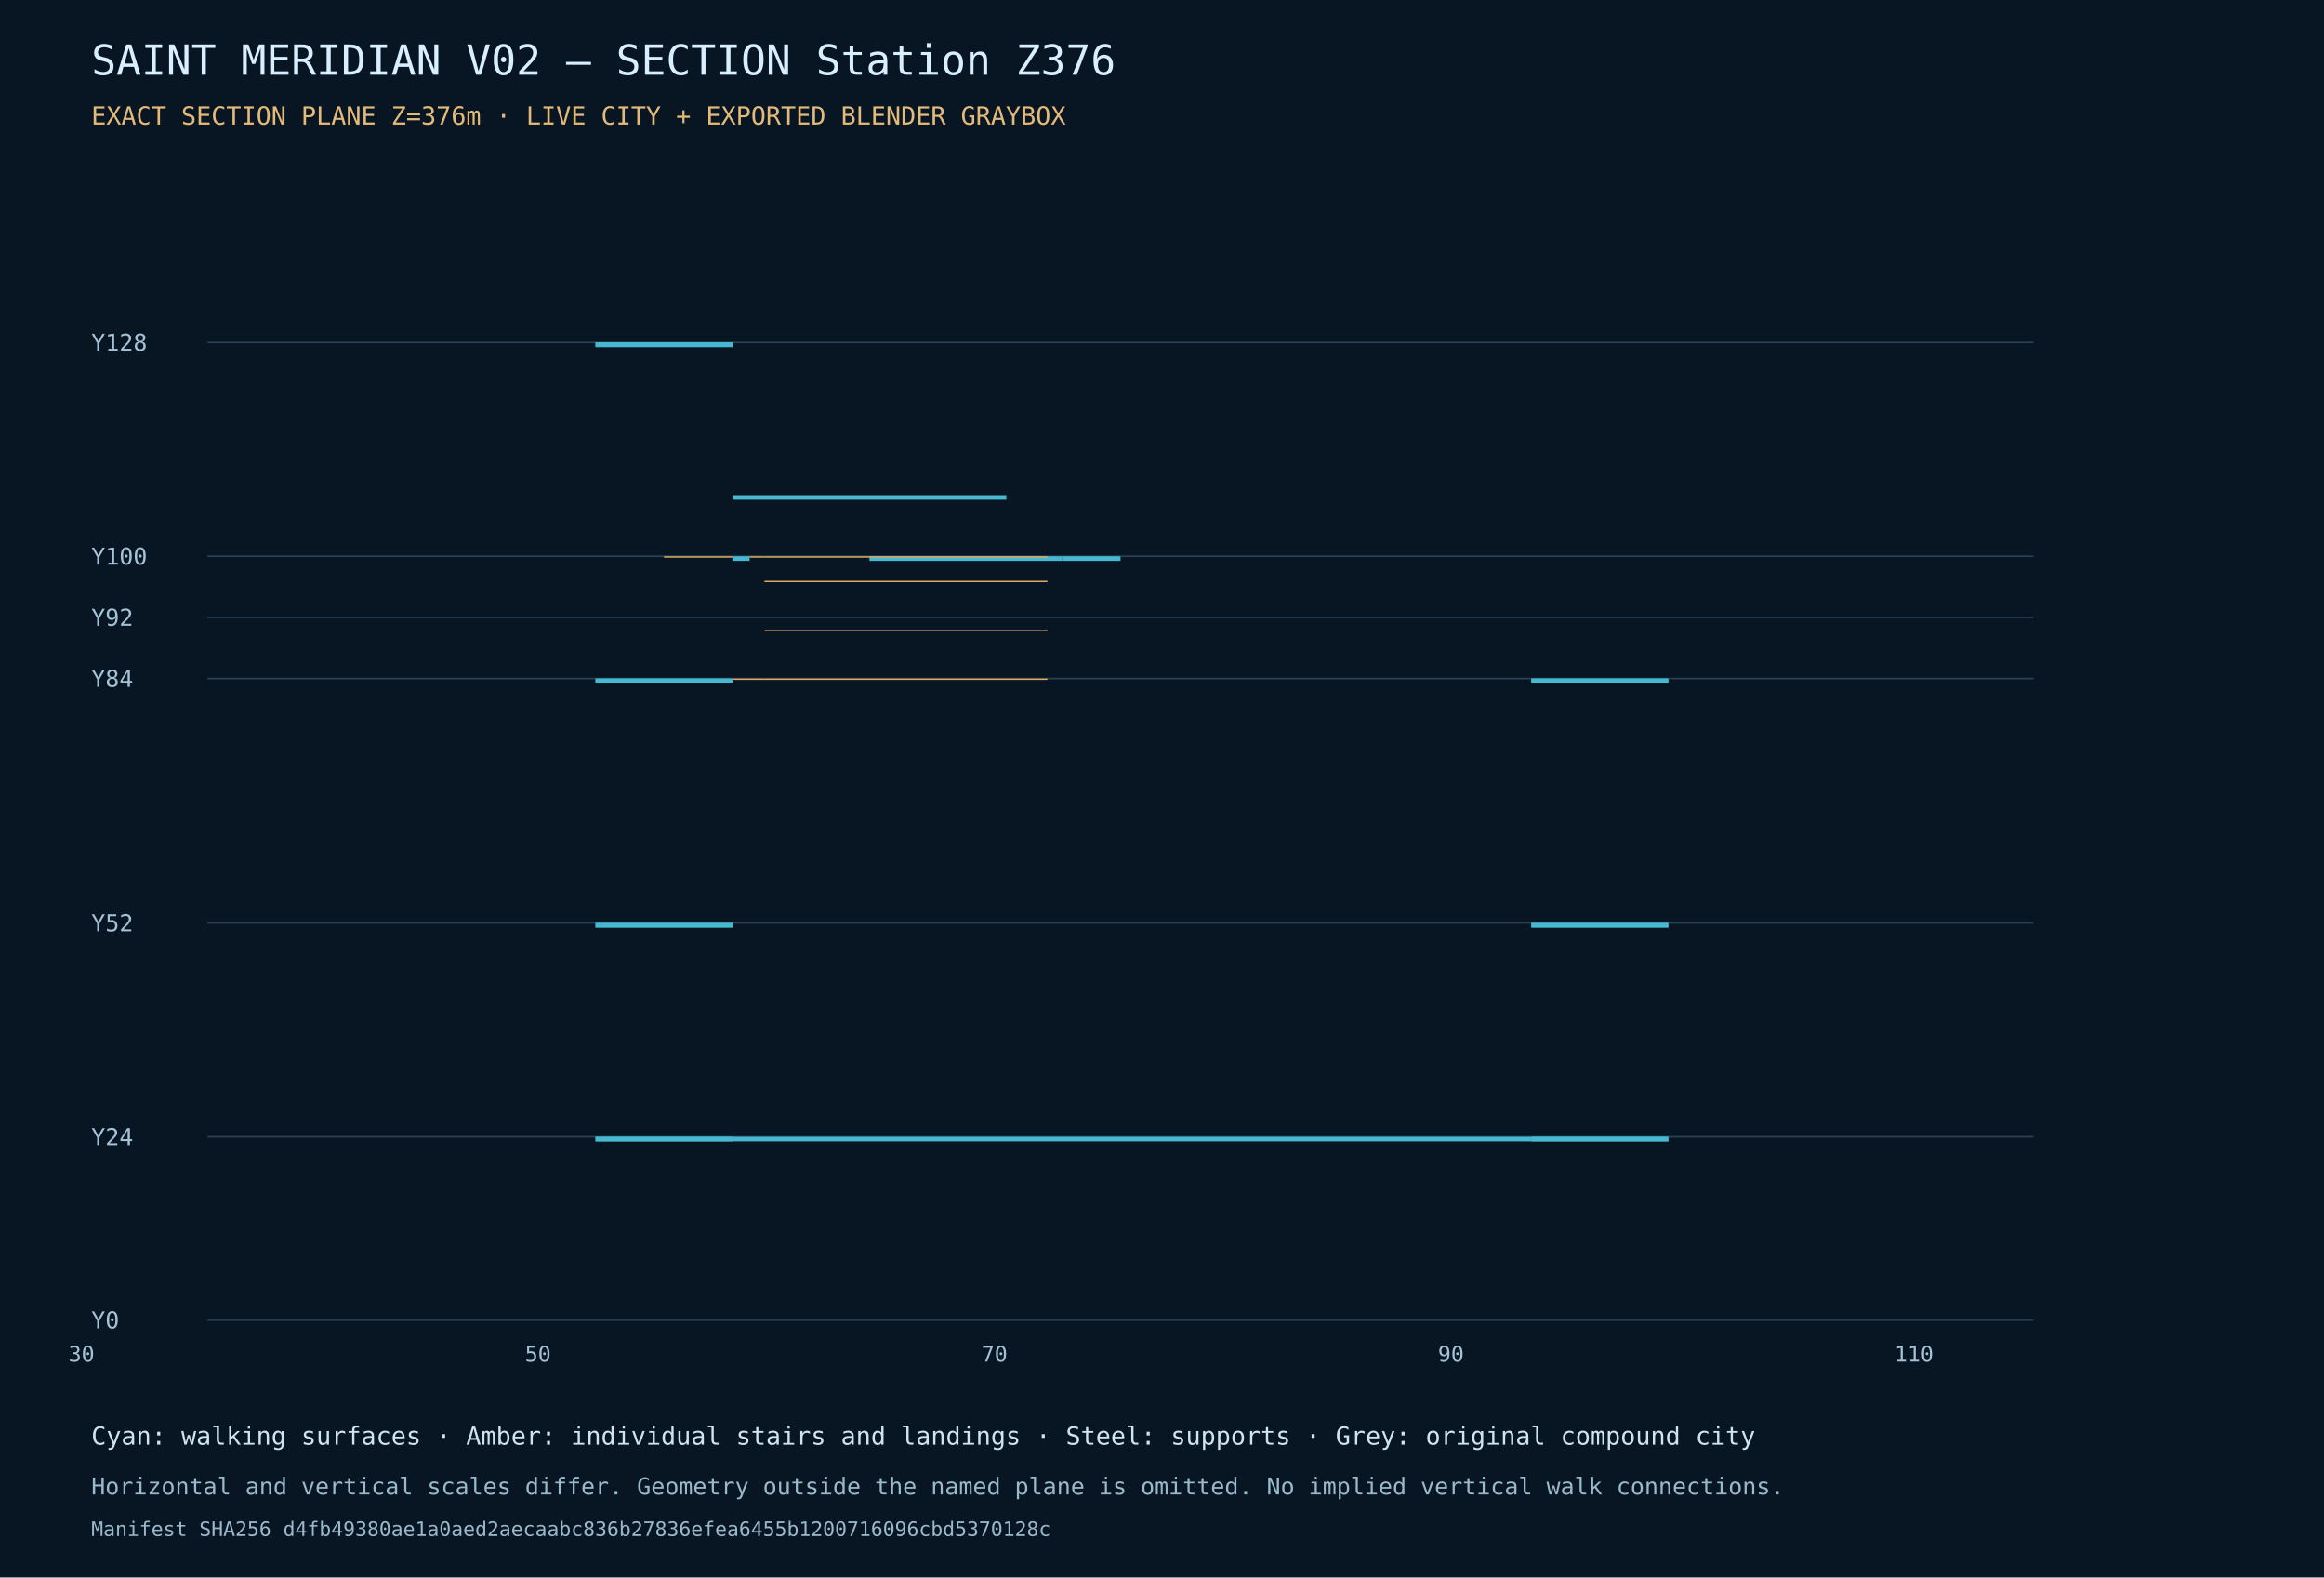
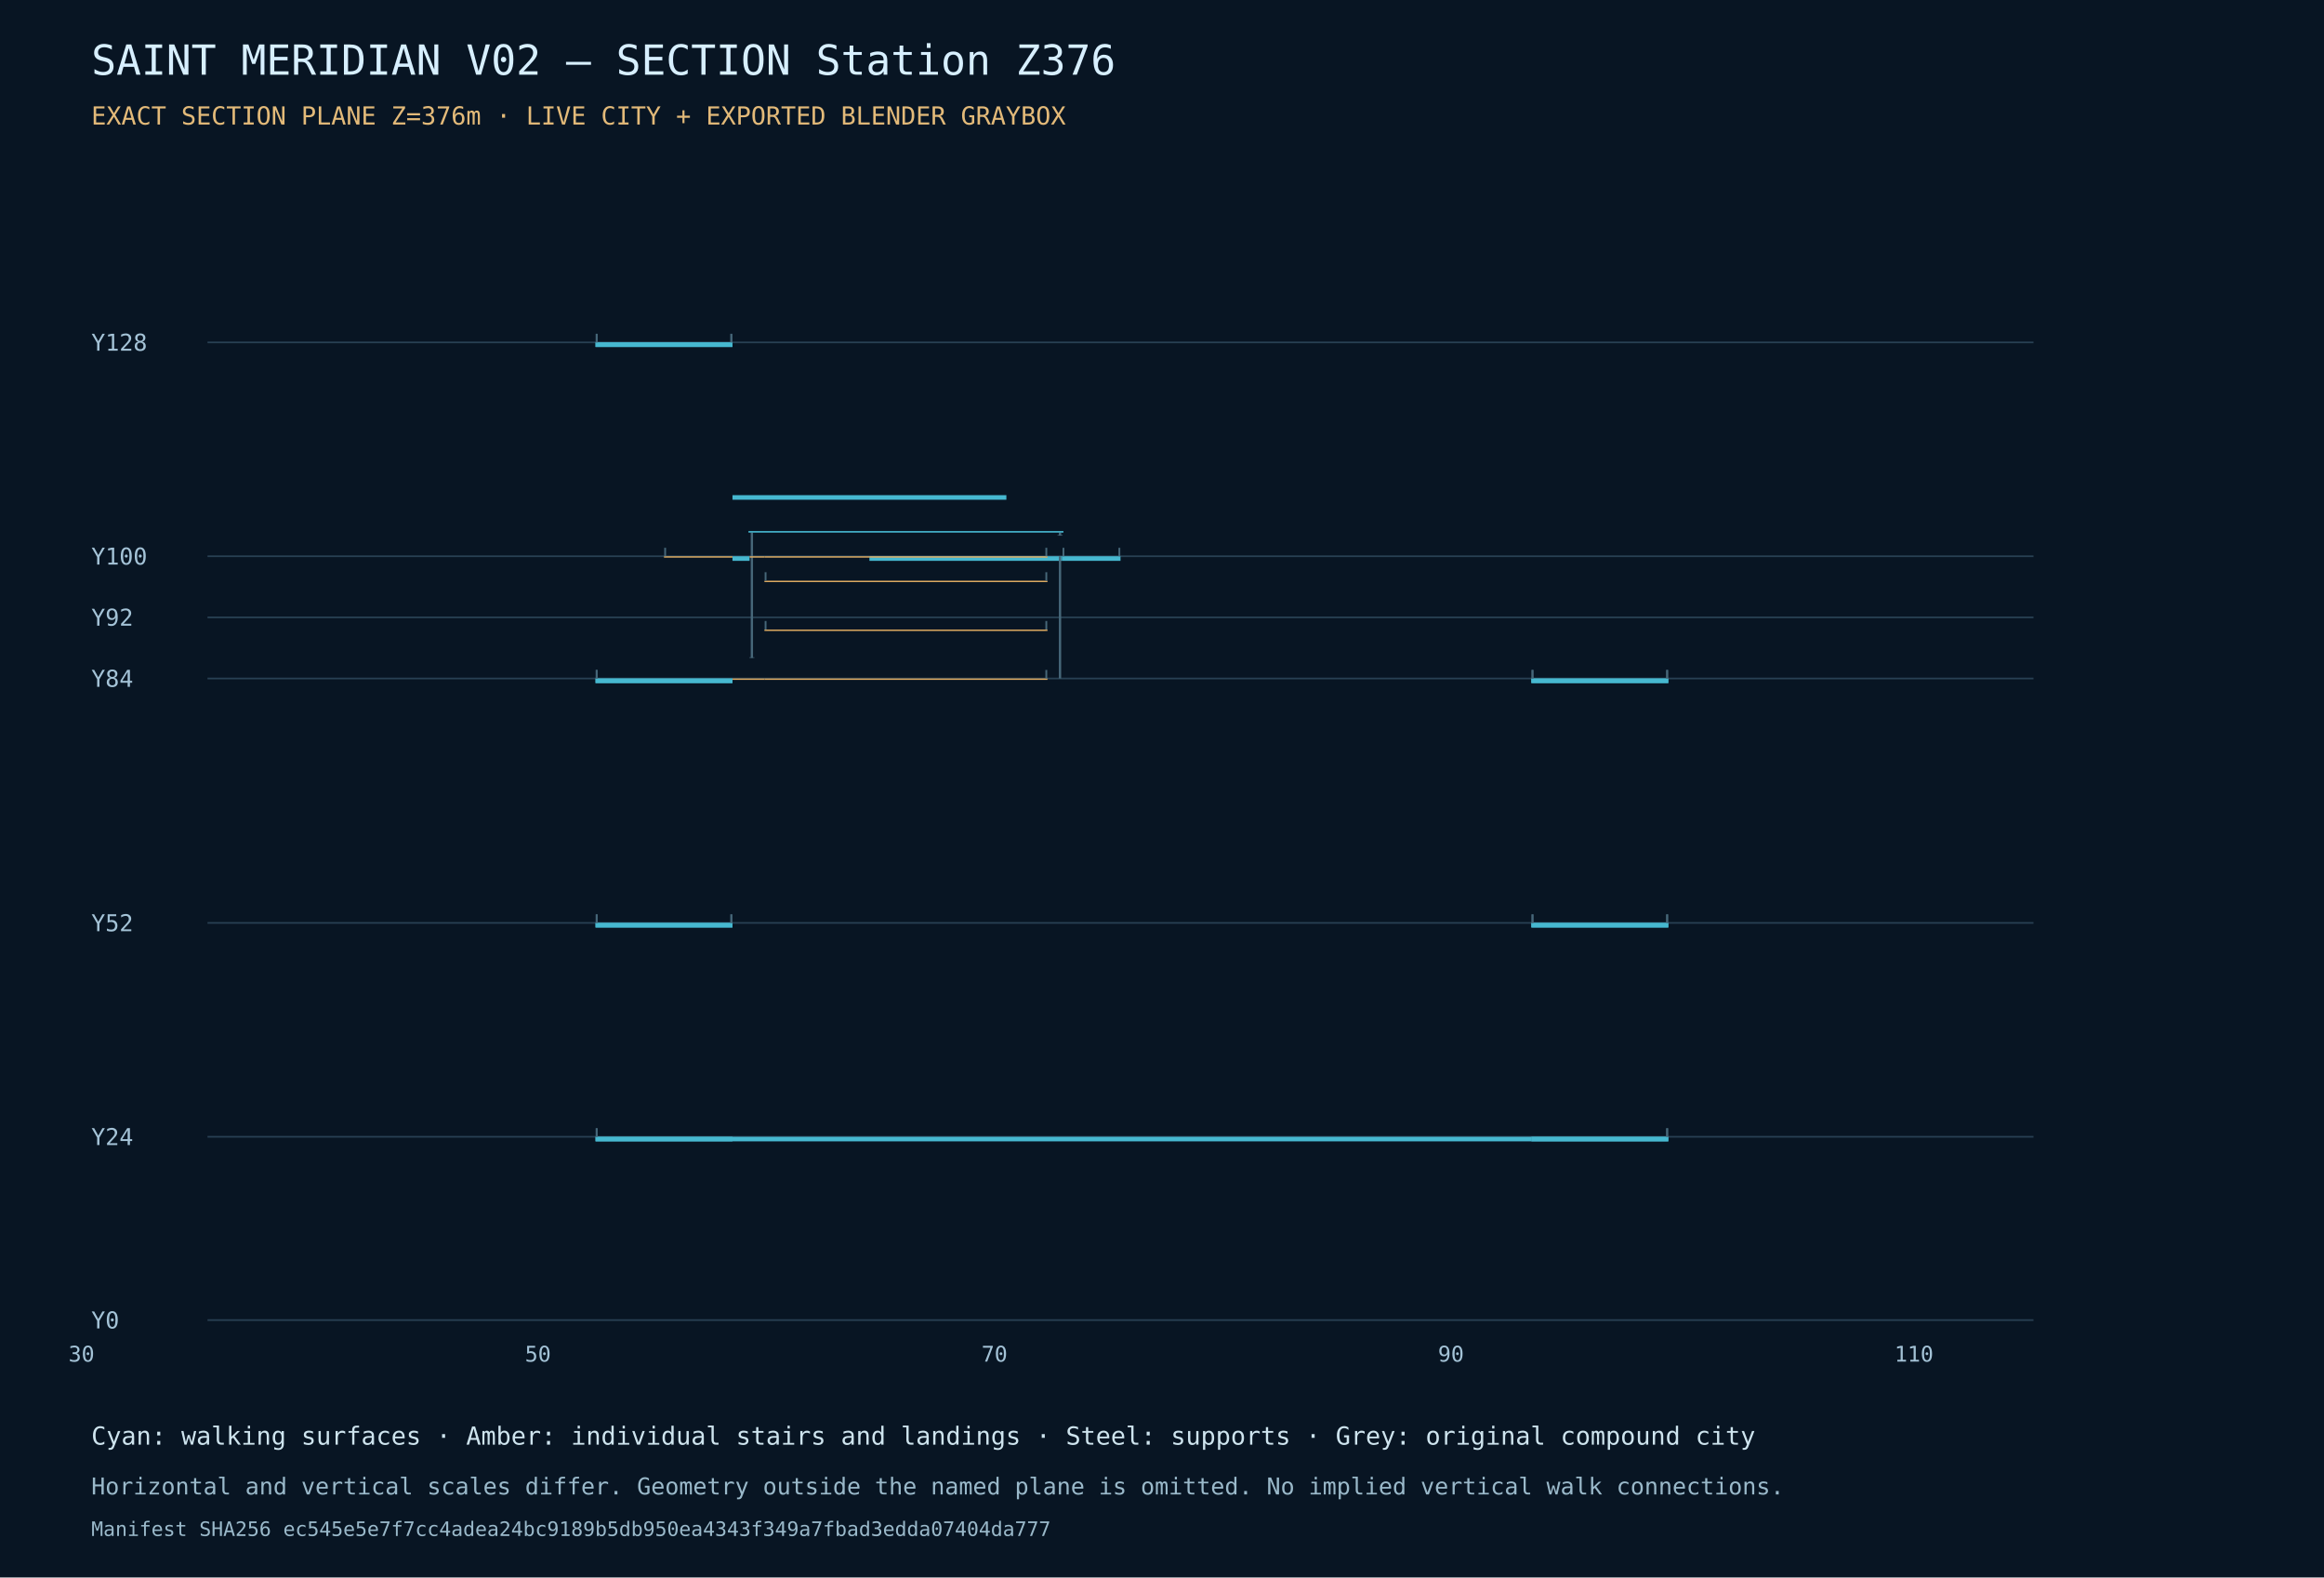
<svg xmlns="http://www.w3.org/2000/svg" width="1400" height="950" viewBox="0 0 1400 950">
  <defs>
    <clipPath id="section">
      <rect x="125" y="105" width="1100" height="690" />
    </clipPath>
  </defs>
  <rect width="1400" height="950" fill="#081523" />
  <text x="55" y="45" fill="#d7efff" font-family="monospace" font-size="25">SAINT MERIDIAN V02 — SECTION Station Z376</text>
  <text x="55" y="75" fill="#e3ba79" font-family="monospace" font-size="15">EXACT SECTION PLANE Z=376m · LIVE CITY + EXPORTED BLENDER GRAYBOX</text>
  <path d="M125 795.0H1225" stroke="#284053" stroke-width="1" />
  <text x="55" y="800.0" fill="#a4c3d7" font-family="monospace" font-size="14">Y0</text>
  <path d="M125 684.6H1225" stroke="#284053" stroke-width="1" />
  <text x="55" y="689.6" fill="#a4c3d7" font-family="monospace" font-size="14">Y24</text>
  <path d="M125 555.8H1225" stroke="#284053" stroke-width="1" />
  <text x="55" y="560.8" fill="#a4c3d7" font-family="monospace" font-size="14">Y52</text>
  <path d="M125 408.6H1225" stroke="#284053" stroke-width="1" />
  <text x="55" y="413.6" fill="#a4c3d7" font-family="monospace" font-size="14">Y84</text>
  <path d="M125 371.8H1225" stroke="#284053" stroke-width="1" />
  <text x="55" y="376.8" fill="#a4c3d7" font-family="monospace" font-size="14">Y92</text>
  <path d="M125 335H1225" stroke="#284053" stroke-width="1" />
  <text x="55" y="340" fill="#a4c3d7" font-family="monospace" font-size="14">Y100</text>
  <path d="M125 206.2H1225" stroke="#284053" stroke-width="1" />
  <text x="55" y="211.2" fill="#a4c3d7" font-family="monospace" font-size="14">Y128</text>
  <g clip-path="url(#section)">
    <rect x="13359.715" y="588.443" width="233.380" height="8.431" fill="#344757" opacity="0.5" />
    <rect x="13359.715" y="391.723" width="233.380" height="8.431" fill="#344757" opacity="0.5" />
    <rect x="13359.715" y="195.002" width="233.380" height="8.431" fill="#344757" opacity="0.5" />
    <rect x="13359.715" y="-1.718" width="233.380" height="8.431" fill="#344757" opacity="0.5" />
    <rect x="13359.715" y="-198.439" width="233.380" height="8.431" fill="#344757" opacity="0.5" />
    <rect x="13184.680" y="648.865" width="20.421" height="140.515" fill="#344757" opacity="0.5" />
    <rect x="14156.125" y="648.865" width="20.421" height="140.515" fill="#344757" opacity="0.5" />
    <rect x="13155.508" y="-700.076" width="233.380" height="281.029" fill="#344757" opacity="0.5" />
    <rect x="13972.338" y="-700.076" width="233.380" height="281.029" fill="#344757" opacity="0.5" />
    <rect x="13184.680" y="-531.459" width="175.035" height="1236.529" fill="#344757" opacity="0.5" />
    <rect x="14001.511" y="-531.459" width="175.035" height="1236.529" fill="#344757" opacity="0.5" />
    <rect x="358.750" y="684.600" width="82.500" height="2.760" fill="#46b8d0" opacity="1" />
    <rect x="358.750" y="684.600" width="82.500" height="2.760" fill="#46b8d0" opacity="1" />
    <rect x="922.500" y="684.600" width="82.500" height="2.760" fill="#46b8d0" opacity="1" />
    <rect x="922.500" y="684.600" width="82.500" height="2.760" fill="#46b8d0" opacity="1" />
    <rect x="358.750" y="555.800" width="82.500" height="2.760" fill="#46b8d0" opacity="1" />
    <rect x="358.750" y="555.800" width="82.500" height="2.760" fill="#46b8d0" opacity="1" />
    <rect x="922.500" y="555.800" width="82.500" height="2.760" fill="#46b8d0" opacity="1" />
    <rect x="922.500" y="555.800" width="82.500" height="2.760" fill="#46b8d0" opacity="1" />
    <rect x="358.750" y="408.600" width="82.500" height="2.760" fill="#46b8d0" opacity="1" />
    <rect x="358.750" y="408.600" width="82.500" height="2.760" fill="#46b8d0" opacity="1" />
    <rect x="922.500" y="408.600" width="82.500" height="2.760" fill="#46b8d0" opacity="1" />
    <rect x="922.500" y="408.600" width="82.500" height="2.760" fill="#46b8d0" opacity="1" />
    <rect x="441.250" y="684.600" width="481.250" height="2.760" fill="#46b8d0" opacity="1" />
    <rect x="441.250" y="335.000" width="10.312" height="2.760" fill="#46b8d0" opacity="1" />
    <rect x="639.937" y="335.000" width="35.063" height="2.760" fill="#46b8d0" opacity="1" />
    <rect x="523.750" y="335.000" width="116.187" height="2.760" fill="#46b8d0" opacity="1" />
+     <rect x="452.250" y="320.740" width="1.375" height="75.440" fill="#466779" opacity="1" />
+     <rect x="451.425" y="395.812" width="3.025" height="0.368" fill="#466779" opacity="1" />
+     <rect x="637.875" y="335.000" width="1.375" height="73.600" fill="#466779" opacity="1" />
+     <rect x="637.875" y="320.740" width="1.375" height="1.840" fill="#466779" opacity="1" />
+     <rect x="637.050" y="322.212" width="3.025" height="0.368" fill="#466779" opacity="1" />
+     <rect x="450.875" y="319.820" width="189.750" height="0.920" fill="#46b8d0" opacity="1" />
    <rect x="358.750" y="206.200" width="82.500" height="2.760" fill="#46b8d0" opacity="1" />
    <rect x="358.750" y="206.200" width="82.500" height="2.760" fill="#46b8d0" opacity="1" />
    <rect x="441.250" y="298.200" width="165.000" height="2.760" fill="#46b8d0" opacity="1" />
    <rect x="460.500" y="408.600" width="170.500" height="0.828" fill="#dfac62" opacity="1" />
    <rect x="460.500" y="379.160" width="170.500" height="0.828" fill="#dfac62" opacity="1" />
    <rect x="460.500" y="349.720" width="170.500" height="0.828" fill="#dfac62" opacity="1" />
    <rect x="460.500" y="335.000" width="63.250" height="0.828" fill="#dfac62" opacity="1" />
    <rect x="523.750" y="335.000" width="107.250" height="0.828" fill="#dfac62" opacity="1" />
    <rect x="441.250" y="408.600" width="19.250" height="0.828" fill="#dfac62" opacity="1" />
    <rect x="400.000" y="335.000" width="41.250" height="0.828" fill="#dfac62" opacity="1" />
    <rect x="451.562" y="335.000" width="8.937" height="0.828" fill="#dfac62" opacity="1" />
+     <rect x="358.887" y="679.540" width="1.100" height="5.060" fill="#466779" opacity="1" />
+     <rect x="358.887" y="679.413" width="1.100" height="0.115" fill="#466779" opacity="1" />
+     <rect x="358.887" y="679.540" width="1.100" height="5.060" fill="#466779" opacity="1" />
+     <rect x="358.887" y="679.413" width="1.100" height="0.115" fill="#466779" opacity="1" />
+     <rect x="1003.762" y="679.540" width="1.100" height="5.060" fill="#466779" opacity="1" />
+     <rect x="1003.762" y="679.413" width="1.100" height="0.115" fill="#466779" opacity="1" />
+     <rect x="1003.762" y="679.540" width="1.100" height="5.060" fill="#466779" opacity="1" />
+     <rect x="1003.762" y="679.413" width="1.100" height="0.115" fill="#466779" opacity="1" />
+     <rect x="358.887" y="550.740" width="1.100" height="5.060" fill="#466779" opacity="1" />
+     <rect x="358.887" y="550.613" width="1.100" height="0.115" fill="#466779" opacity="1" />
+     <rect x="440.013" y="550.740" width="1.100" height="5.060" fill="#466779" opacity="1" />
+     <rect x="440.013" y="550.613" width="1.100" height="0.115" fill="#466779" opacity="1" />
+     <rect x="358.887" y="550.740" width="1.100" height="5.060" fill="#466779" opacity="1" />
+     <rect x="358.887" y="550.613" width="1.100" height="0.115" fill="#466779" opacity="1" />
+     <rect x="440.013" y="550.740" width="1.100" height="5.060" fill="#466779" opacity="1" />
+     <rect x="440.013" y="550.613" width="1.100" height="0.115" fill="#466779" opacity="1" />
+     <rect x="922.637" y="550.740" width="1.100" height="5.060" fill="#466779" opacity="1" />
+     <rect x="922.637" y="550.613" width="1.100" height="0.115" fill="#466779" opacity="1" />
+     <rect x="1003.762" y="550.740" width="1.100" height="5.060" fill="#466779" opacity="1" />
+     <rect x="1003.762" y="550.613" width="1.100" height="0.115" fill="#466779" opacity="1" />
+     <rect x="922.637" y="550.740" width="1.100" height="5.060" fill="#466779" opacity="1" />
+     <rect x="922.637" y="550.613" width="1.100" height="0.115" fill="#466779" opacity="1" />
+     <rect x="1003.762" y="550.740" width="1.100" height="5.060" fill="#466779" opacity="1" />
+     <rect x="1003.762" y="550.613" width="1.100" height="0.115" fill="#466779" opacity="1" />
+     <rect x="358.887" y="403.540" width="1.100" height="5.060" fill="#466779" opacity="1" />
+     <rect x="358.887" y="403.414" width="1.100" height="0.115" fill="#466779" opacity="1" />
+     <rect x="358.887" y="403.540" width="1.100" height="5.060" fill="#466779" opacity="1" />
+     <rect x="358.887" y="403.414" width="1.100" height="0.115" fill="#466779" opacity="1" />
+     <rect x="922.637" y="403.540" width="1.100" height="5.060" fill="#466779" opacity="1" />
+     <rect x="922.637" y="403.414" width="1.100" height="0.115" fill="#466779" opacity="1" />
+     <rect x="1003.762" y="403.540" width="1.100" height="5.060" fill="#466779" opacity="1" />
+     <rect x="1003.762" y="403.414" width="1.100" height="0.115" fill="#466779" opacity="1" />
+     <rect x="922.637" y="403.540" width="1.100" height="5.060" fill="#466779" opacity="1" />
+     <rect x="922.637" y="403.414" width="1.100" height="0.115" fill="#466779" opacity="1" />
+     <rect x="1003.762" y="403.540" width="1.100" height="5.060" fill="#466779" opacity="1" />
+     <rect x="1003.762" y="403.414" width="1.100" height="0.115" fill="#466779" opacity="1" />
+     <rect x="640.075" y="329.940" width="1.100" height="5.060" fill="#466779" opacity="1" />
+     <rect x="640.075" y="329.814" width="1.100" height="0.115" fill="#466779" opacity="1" />
+     <rect x="673.762" y="329.940" width="1.100" height="5.060" fill="#466779" opacity="1" />
+     <rect x="673.762" y="329.814" width="1.100" height="0.115" fill="#466779" opacity="1" />
+     <rect x="358.887" y="201.140" width="1.100" height="5.060" fill="#466779" opacity="1" />
+     <rect x="358.887" y="201.014" width="1.100" height="0.115" fill="#466779" opacity="1" />
+     <rect x="440.013" y="201.140" width="1.100" height="5.060" fill="#466779" opacity="1" />
+     <rect x="440.013" y="201.014" width="1.100" height="0.115" fill="#466779" opacity="1" />
+     <rect x="358.887" y="201.140" width="1.100" height="5.060" fill="#466779" opacity="1" />
+     <rect x="358.887" y="201.014" width="1.100" height="0.115" fill="#466779" opacity="1" />
+     <rect x="440.013" y="201.140" width="1.100" height="5.060" fill="#466779" opacity="1" />
+     <rect x="440.013" y="201.014" width="1.100" height="0.115" fill="#466779" opacity="1" />
+     <rect x="629.762" y="403.540" width="1.100" height="5.060" fill="#466779" opacity="1" />
+     <rect x="629.762" y="403.414" width="1.100" height="0.115" fill="#466779" opacity="1" />
+     <rect x="460.637" y="374.100" width="1.100" height="5.060" fill="#466779" opacity="1" />
+     <rect x="460.637" y="373.974" width="1.100" height="0.115" fill="#466779" opacity="1" />
+     <rect x="629.762" y="374.100" width="1.100" height="5.060" fill="#466779" opacity="1" />
+     <rect x="629.762" y="373.974" width="1.100" height="0.115" fill="#466779" opacity="1" />
+     <rect x="460.637" y="344.660" width="1.100" height="5.060" fill="#466779" opacity="1" />
+     <rect x="460.637" y="344.534" width="1.100" height="0.115" fill="#466779" opacity="1" />
+     <rect x="629.762" y="344.660" width="1.100" height="5.060" fill="#466779" opacity="1" />
+     <rect x="629.762" y="344.534" width="1.100" height="0.115" fill="#466779" opacity="1" />
+     <rect x="629.763" y="329.940" width="1.100" height="5.060" fill="#466779" opacity="1" />
+     <rect x="629.763" y="329.814" width="1.100" height="0.115" fill="#466779" opacity="1" />
+     <rect x="400.137" y="329.940" width="1.100" height="5.060" fill="#466779" opacity="1" />
+     <rect x="400.137" y="329.814" width="1.100" height="0.115" fill="#466779" opacity="1" />
  </g>
  <text x="41.25" y="820.0" fill="#a4c3d7" font-family="monospace" font-size="13">30</text>
  <text x="316.25" y="820.0" fill="#a4c3d7" font-family="monospace" font-size="13">50</text>
  <text x="591.25" y="820.0" fill="#a4c3d7" font-family="monospace" font-size="13">70</text>
  <text x="866.25" y="820.0" fill="#a4c3d7" font-family="monospace" font-size="13">90</text>
  <text x="1141.25" y="820.0" fill="#a4c3d7" font-family="monospace" font-size="13">110</text>
  <text x="55" y="870" fill="#cee4ee" font-family="monospace" font-size="15">Cyan: walking surfaces · Amber: individual stairs and landings · Steel: supports · Grey: original compound city</text>
  <text x="55" y="900" fill="#9ab9ca" font-family="monospace" font-size="14">Horizontal and vertical scales differ. Geometry outside the named plane is omitted. No implied vertical walk connections.</text>
-   <text x="55" y="925" fill="#9ab9ca" font-family="monospace" font-size="12">Manifest SHA256 d4fb49380ae1a0aed2aecaabc836b27836efea6455b1200716096cbd5370128c</text>
+   <text x="55" y="925" fill="#9ab9ca" font-family="monospace" font-size="12">Manifest SHA256 ec545e5e7f7cc4adea24bc9189b5db950ea4343f349a7fbad3edda07404da777</text>
</svg>
